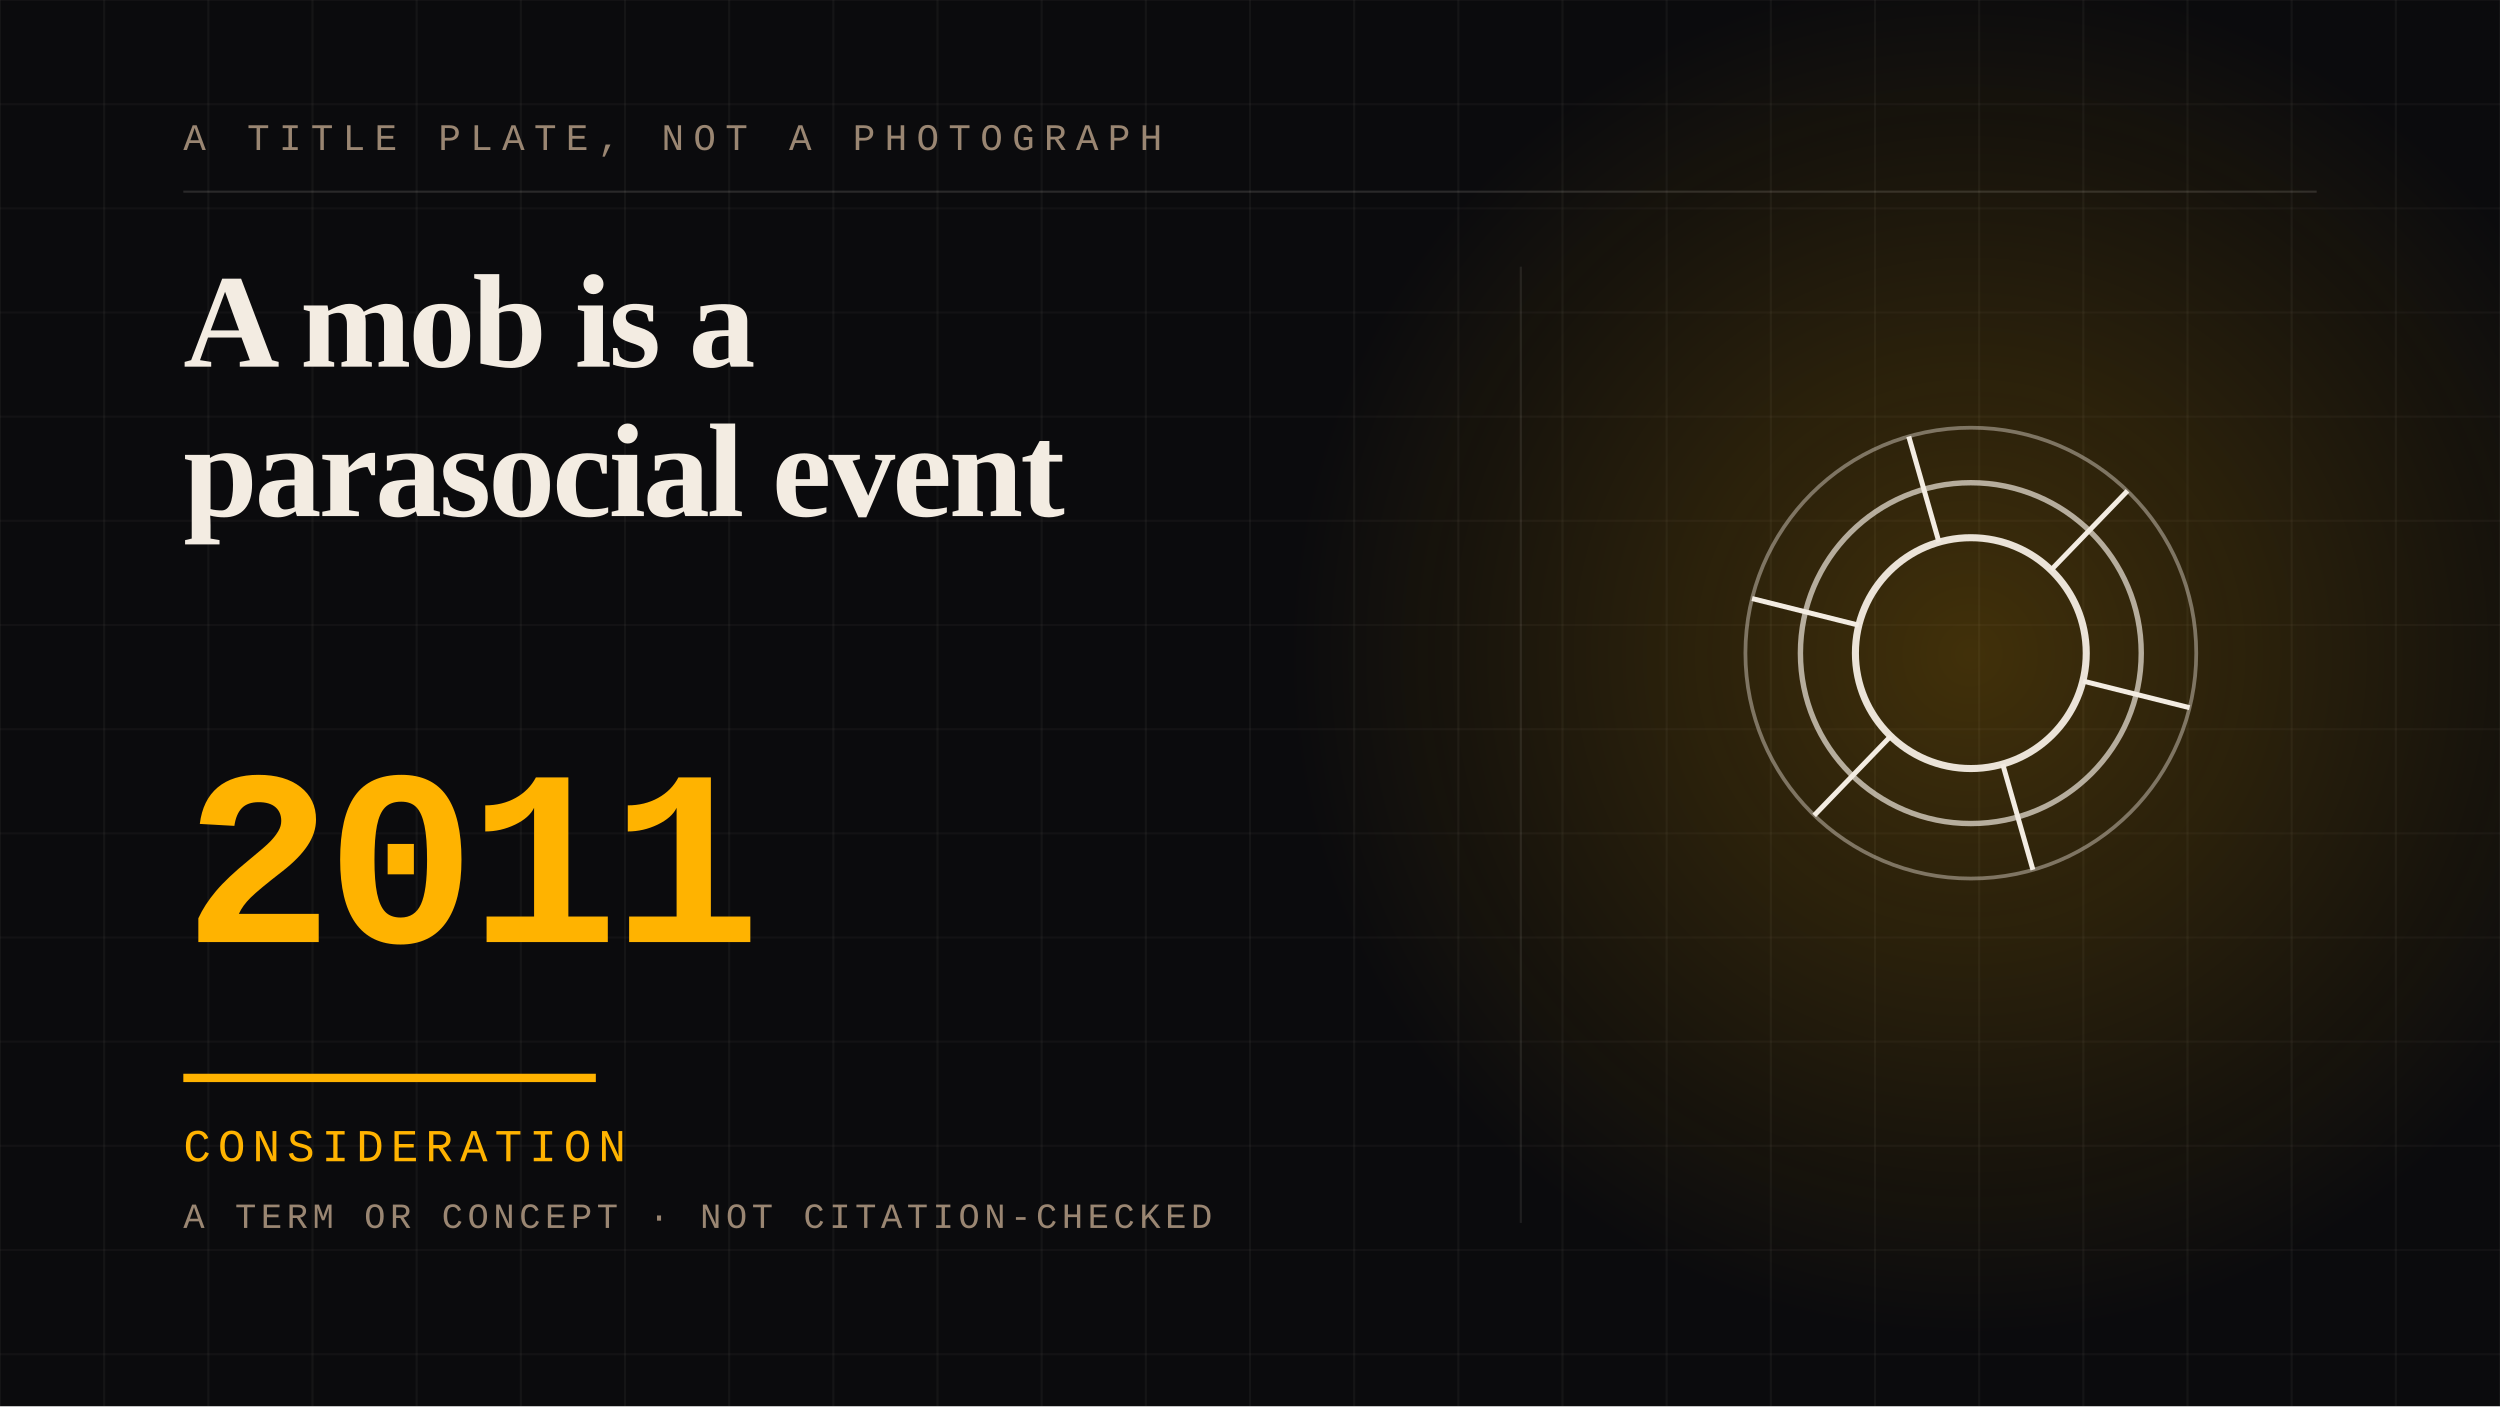
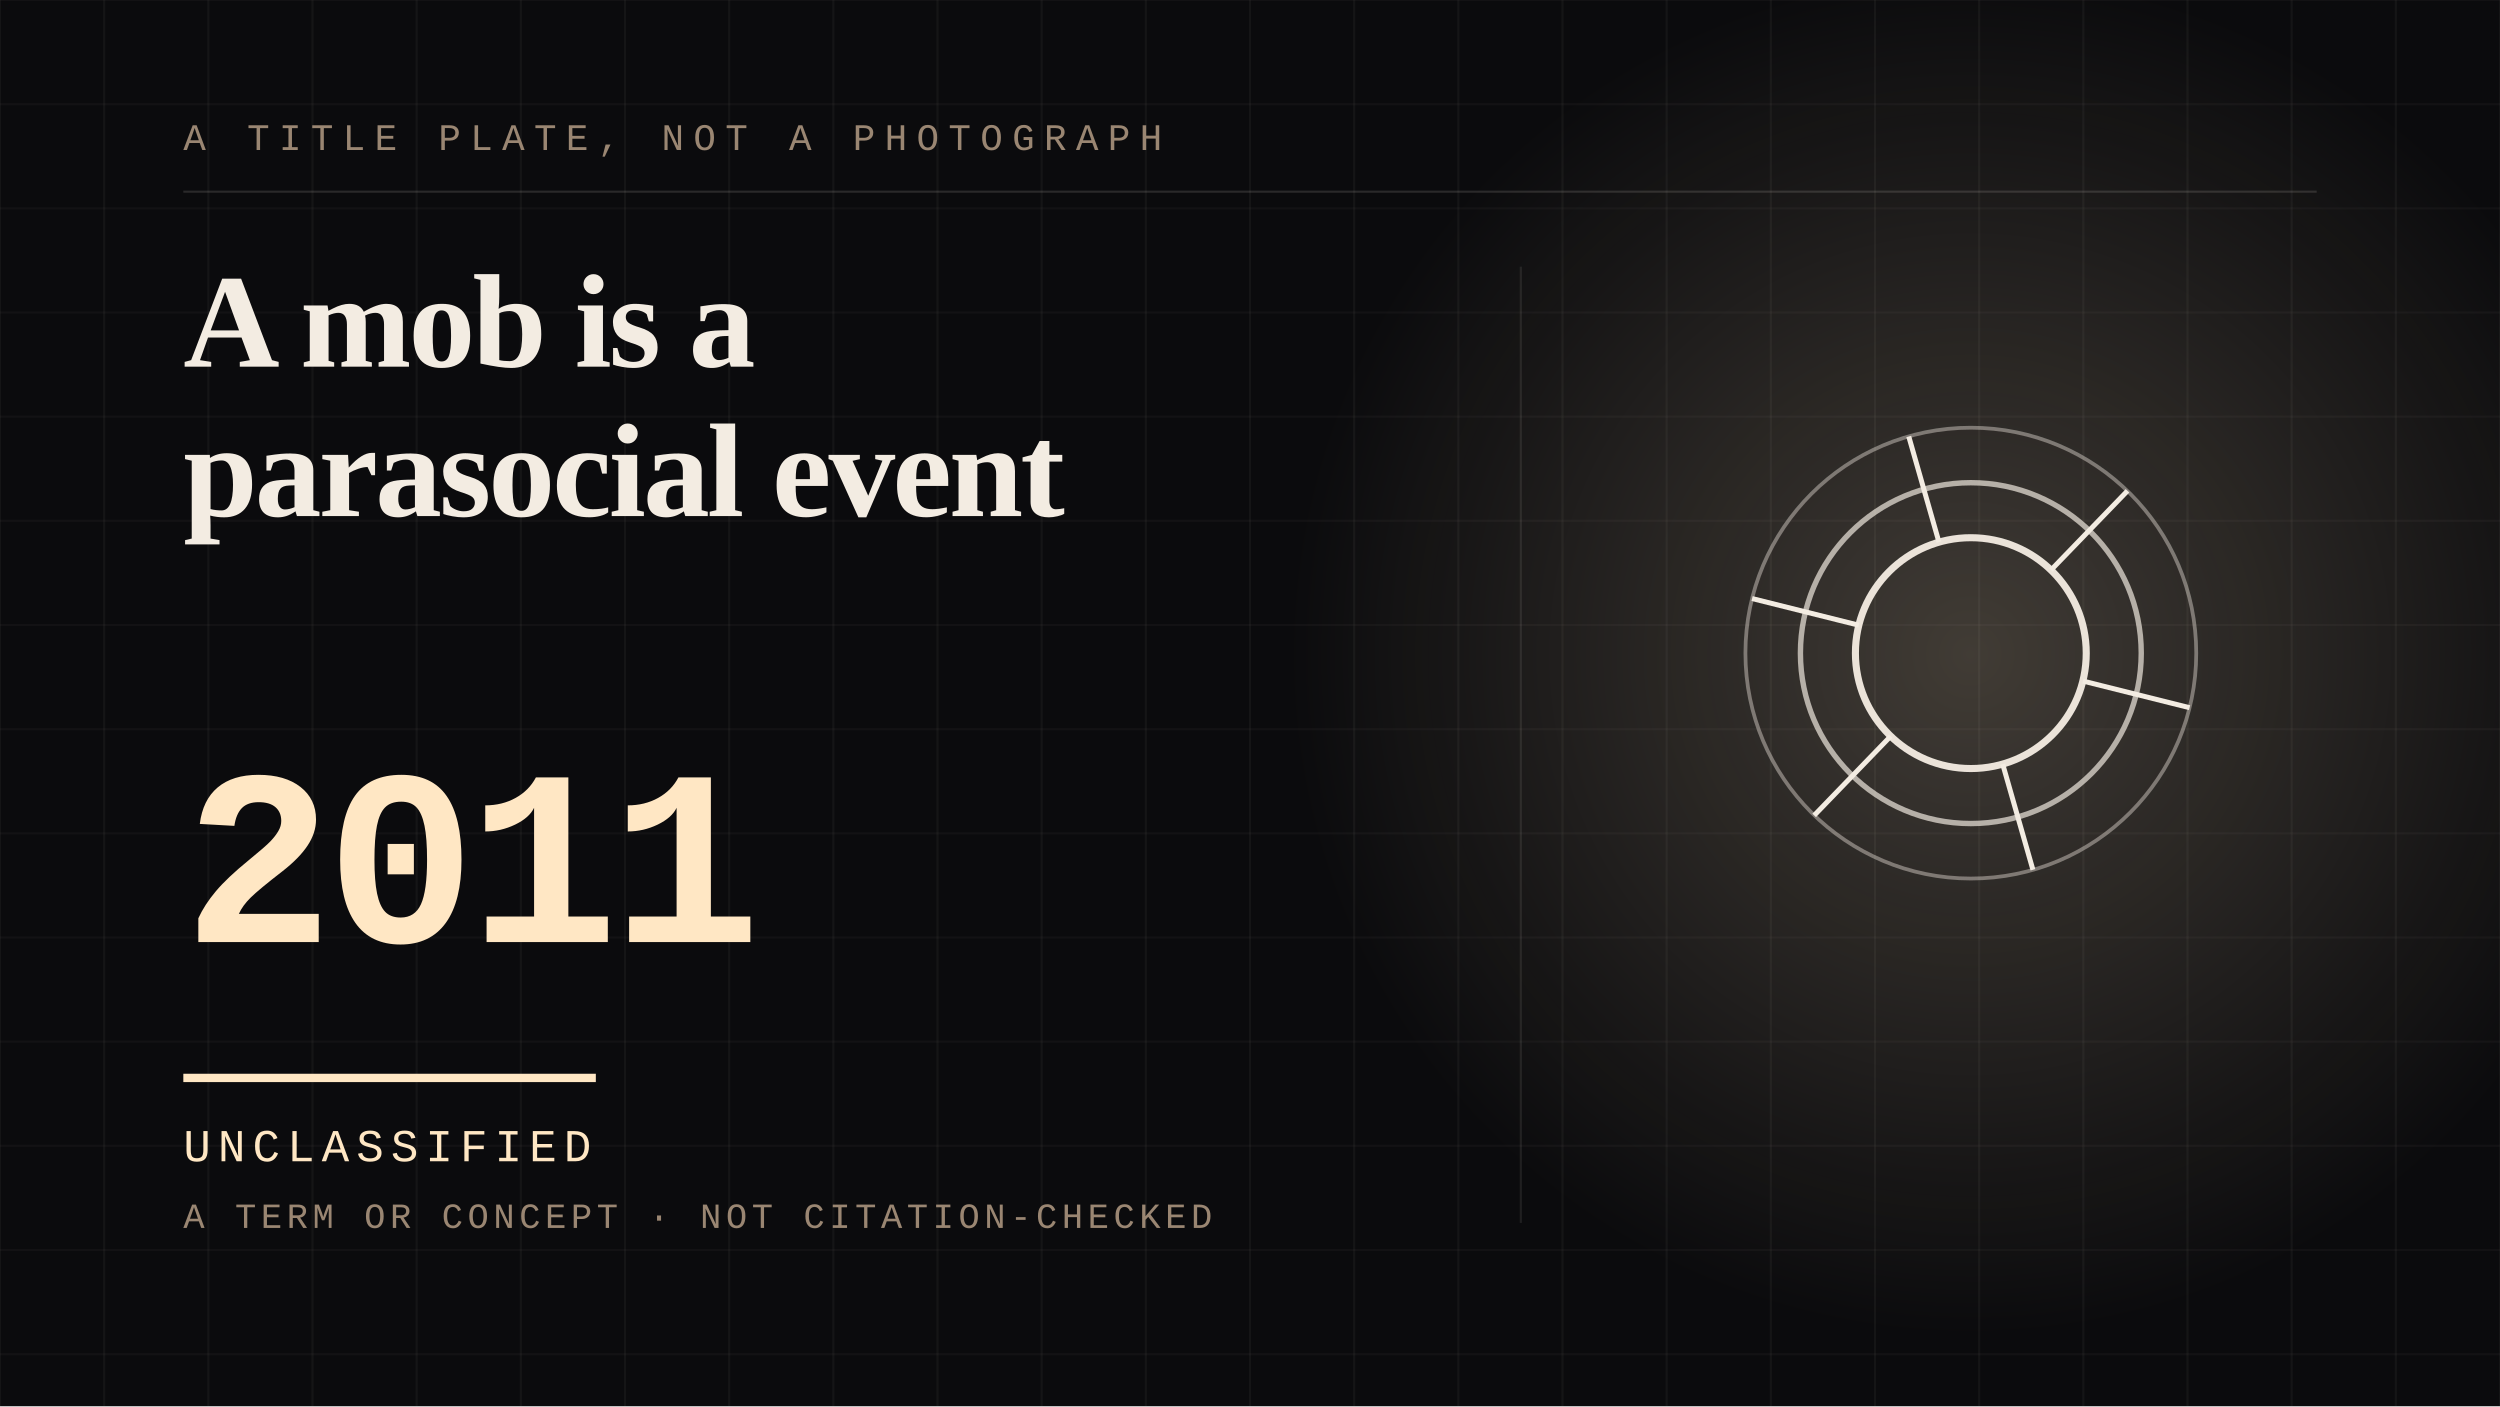
- <svg xmlns="http://www.w3.org/2000/svg" viewBox="0 0 1200 675" width="1200" height="675" role="img" aria-label="Title plate: A mob is a parasocial event, 2011, A term or concept, Consideration. Drawn from the entry's own record, not a photograph.">
+ <svg xmlns="http://www.w3.org/2000/svg" viewBox="0 0 1200 675" width="1200" height="675" role="img" aria-label="Title plate: A mob is a parasocial event, 2011, A term or concept, Unclassified. Drawn from the entry's own record, not a photograph.">
  <rect width="1200" height="675" fill="#0b0b0d" />
  <line x1="0" y1="0" x2="0" y2="675" stroke="#f3ece2" stroke-width="1" opacity=".045" />
  <line x1="50" y1="0" x2="50" y2="675" stroke="#f3ece2" stroke-width="1" opacity=".045" />
  <line x1="100" y1="0" x2="100" y2="675" stroke="#f3ece2" stroke-width="1" opacity=".045" />
  <line x1="150" y1="0" x2="150" y2="675" stroke="#f3ece2" stroke-width="1" opacity=".045" />
  <line x1="200" y1="0" x2="200" y2="675" stroke="#f3ece2" stroke-width="1" opacity=".045" />
  <line x1="250" y1="0" x2="250" y2="675" stroke="#f3ece2" stroke-width="1" opacity=".045" />
  <line x1="300" y1="0" x2="300" y2="675" stroke="#f3ece2" stroke-width="1" opacity=".045" />
  <line x1="350" y1="0" x2="350" y2="675" stroke="#f3ece2" stroke-width="1" opacity=".045" />
  <line x1="400" y1="0" x2="400" y2="675" stroke="#f3ece2" stroke-width="1" opacity=".045" />
  <line x1="450" y1="0" x2="450" y2="675" stroke="#f3ece2" stroke-width="1" opacity=".045" />
  <line x1="500" y1="0" x2="500" y2="675" stroke="#f3ece2" stroke-width="1" opacity=".045" />
  <line x1="550" y1="0" x2="550" y2="675" stroke="#f3ece2" stroke-width="1" opacity=".045" />
  <line x1="600" y1="0" x2="600" y2="675" stroke="#f3ece2" stroke-width="1" opacity=".045" />
  <line x1="650" y1="0" x2="650" y2="675" stroke="#f3ece2" stroke-width="1" opacity=".045" />
  <line x1="700" y1="0" x2="700" y2="675" stroke="#f3ece2" stroke-width="1" opacity=".045" />
  <line x1="750" y1="0" x2="750" y2="675" stroke="#f3ece2" stroke-width="1" opacity=".045" />
  <line x1="800" y1="0" x2="800" y2="675" stroke="#f3ece2" stroke-width="1" opacity=".045" />
  <line x1="850" y1="0" x2="850" y2="675" stroke="#f3ece2" stroke-width="1" opacity=".045" />
  <line x1="900" y1="0" x2="900" y2="675" stroke="#f3ece2" stroke-width="1" opacity=".045" />
  <line x1="950" y1="0" x2="950" y2="675" stroke="#f3ece2" stroke-width="1" opacity=".045" />
  <line x1="1000" y1="0" x2="1000" y2="675" stroke="#f3ece2" stroke-width="1" opacity=".045" />
  <line x1="1050" y1="0" x2="1050" y2="675" stroke="#f3ece2" stroke-width="1" opacity=".045" />
  <line x1="1100" y1="0" x2="1100" y2="675" stroke="#f3ece2" stroke-width="1" opacity=".045" />
  <line x1="1150" y1="0" x2="1150" y2="675" stroke="#f3ece2" stroke-width="1" opacity=".045" />
  <line x1="1200" y1="0" x2="1200" y2="675" stroke="#f3ece2" stroke-width="1" opacity=".045" />
  <line x1="0" y1="0" x2="1200" y2="0" stroke="#f3ece2" stroke-width="1" opacity=".035" />
  <line x1="0" y1="50" x2="1200" y2="50" stroke="#f3ece2" stroke-width="1" opacity=".035" />
  <line x1="0" y1="100" x2="1200" y2="100" stroke="#f3ece2" stroke-width="1" opacity=".035" />
  <line x1="0" y1="150" x2="1200" y2="150" stroke="#f3ece2" stroke-width="1" opacity=".035" />
  <line x1="0" y1="200" x2="1200" y2="200" stroke="#f3ece2" stroke-width="1" opacity=".035" />
  <line x1="0" y1="250" x2="1200" y2="250" stroke="#f3ece2" stroke-width="1" opacity=".035" />
  <line x1="0" y1="300" x2="1200" y2="300" stroke="#f3ece2" stroke-width="1" opacity=".035" />
  <line x1="0" y1="350" x2="1200" y2="350" stroke="#f3ece2" stroke-width="1" opacity=".035" />
  <line x1="0" y1="400" x2="1200" y2="400" stroke="#f3ece2" stroke-width="1" opacity=".035" />
  <line x1="0" y1="450" x2="1200" y2="450" stroke="#f3ece2" stroke-width="1" opacity=".035" />
  <line x1="0" y1="500" x2="1200" y2="500" stroke="#f3ece2" stroke-width="1" opacity=".035" />
  <line x1="0" y1="550" x2="1200" y2="550" stroke="#f3ece2" stroke-width="1" opacity=".035" />
  <line x1="0" y1="600" x2="1200" y2="600" stroke="#f3ece2" stroke-width="1" opacity=".035" />
  <line x1="0" y1="650" x2="1200" y2="650" stroke="#f3ece2" stroke-width="1" opacity=".035" />
  <defs>
    <radialGradient id="pg" cx=".5" cy=".5" r=".5">
-       <stop offset="0" stop-color="#ffb300" stop-opacity=".22" />
-       <stop offset="1" stop-color="#ffb300" stop-opacity="0" />
+       <stop offset="0" stop-color="#ffe7c4" stop-opacity=".22" />
+       <stop offset="1" stop-color="#ffe7c4" stop-opacity="0" />
    </radialGradient>
  </defs>
  <circle cx="946" cy="314" r="330" fill="url(#pg)" />
  <circle cx="946.0" cy="313.5" r="55.4" fill="none" stroke="#f3ece2" stroke-width="3.4" opacity="0.95" />
  <circle cx="946.0" cy="313.5" r="81.8" fill="none" stroke="#f3ece2" stroke-width="2.6" opacity="0.68" />
  <circle cx="946.0" cy="313.5" r="108.2" fill="none" stroke="#f3ece2" stroke-width="1.8" opacity="0.41" />
  <line x1="999.8" y1="326.9" x2="1051.0" y2="339.7" stroke="#f3ece2" stroke-width="2.4" />
  <line x1="961.3" y1="366.8" x2="975.8" y2="417.5" stroke="#f3ece2" stroke-width="2.4" />
  <line x1="907.5" y1="353.4" x2="870.8" y2="391.4" stroke="#f3ece2" stroke-width="2.4" />
  <line x1="892.2" y1="300.1" x2="841.0" y2="287.3" stroke="#f3ece2" stroke-width="2.4" />
  <line x1="930.7" y1="260.2" x2="916.2" y2="209.5" stroke="#f3ece2" stroke-width="2.4" />
  <line x1="984.5" y1="273.6" x2="1021.2" y2="235.6" stroke="#f3ece2" stroke-width="2.4" />
  <text x="88" y="176.0" font-family="Georgia,&quot;Times New Roman&quot;,serif" font-size="64" font-weight="700" fill="#f3ece2" letter-spacing="-1.3">A mob is a</text>
  <text x="88" y="247.7" font-family="Georgia,&quot;Times New Roman&quot;,serif" font-size="64" font-weight="700" fill="#f3ece2" letter-spacing="-1.3">parasocial event</text>
-   <text x="88" y="452.2" font-family="Consolas,&quot;Courier New&quot;,monospace" font-size="120" font-weight="700" letter-spacing="-3.6" fill="#ffb300">2011</text>
-   <line x1="88" y1="517.4" x2="286.0" y2="517.4" stroke="#ffb300" stroke-width="4" />
-   <text x="88" y="557.4" font-family="Consolas,&quot;Courier New&quot;,monospace" font-size="22" letter-spacing="3.4" fill="#ffb300">CONSIDERATION</text>
+   <text x="88" y="452.2" font-family="Consolas,&quot;Courier New&quot;,monospace" font-size="120" font-weight="700" letter-spacing="-3.6" fill="#ffe7c4">2011</text>
+   <line x1="88" y1="517.4" x2="286.0" y2="517.4" stroke="#ffe7c4" stroke-width="4" />
+   <text x="88" y="557.4" font-family="Consolas,&quot;Courier New&quot;,monospace" font-size="22" letter-spacing="3.4" fill="#ffe7c4">UNCLASSIFIED</text>
  <text x="88" y="589.4" font-family="Consolas,&quot;Courier New&quot;,monospace" font-size="17" letter-spacing="2.2" fill="#9a8672">A TERM OR CONCEPT  ·  NOT CITATION-CHECKED</text>
  <text x="88" y="72" font-family="Consolas,&quot;Courier New&quot;,monospace" font-size="18" letter-spacing="4.5" fill="#9a8672">A TITLE PLATE, NOT A PHOTOGRAPH</text>
  <line x1="88" y1="92" x2="1112" y2="92" stroke="#f3ece2" stroke-width="1" opacity=".14" />
  <line x1="730" y1="128" x2="730" y2="587" stroke="#f3ece2" stroke-width="1" opacity=".09" />
</svg>
